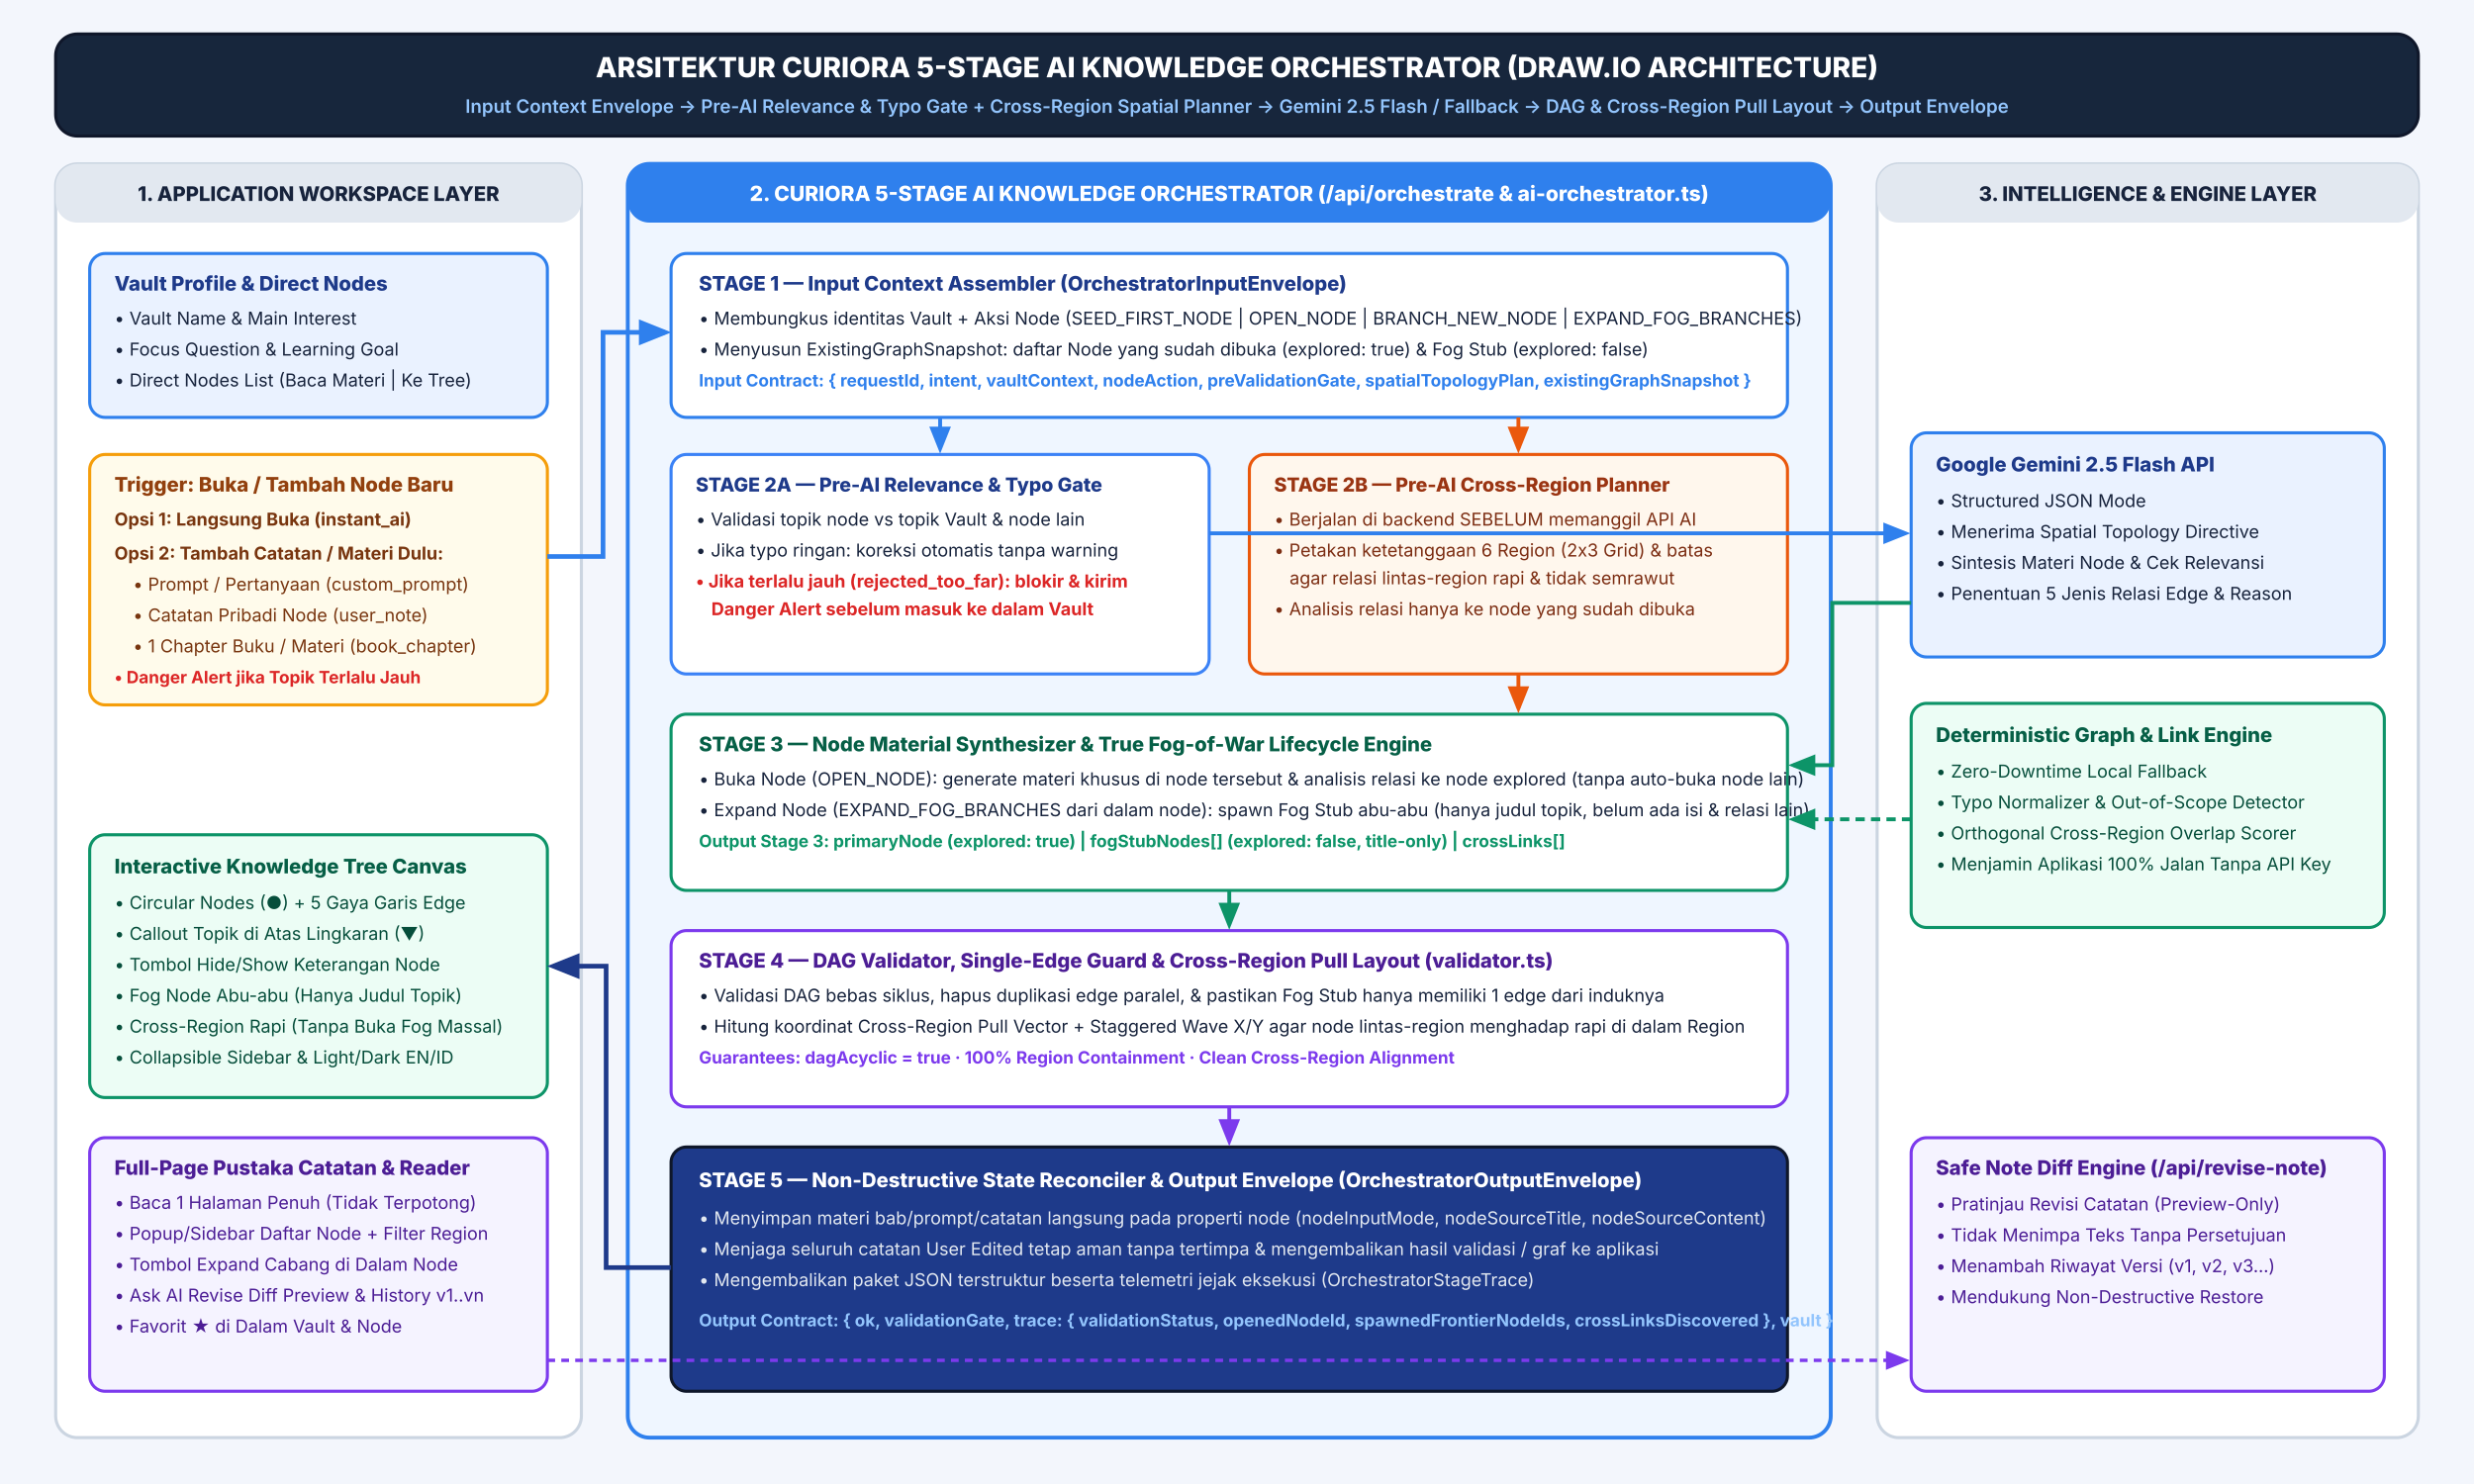
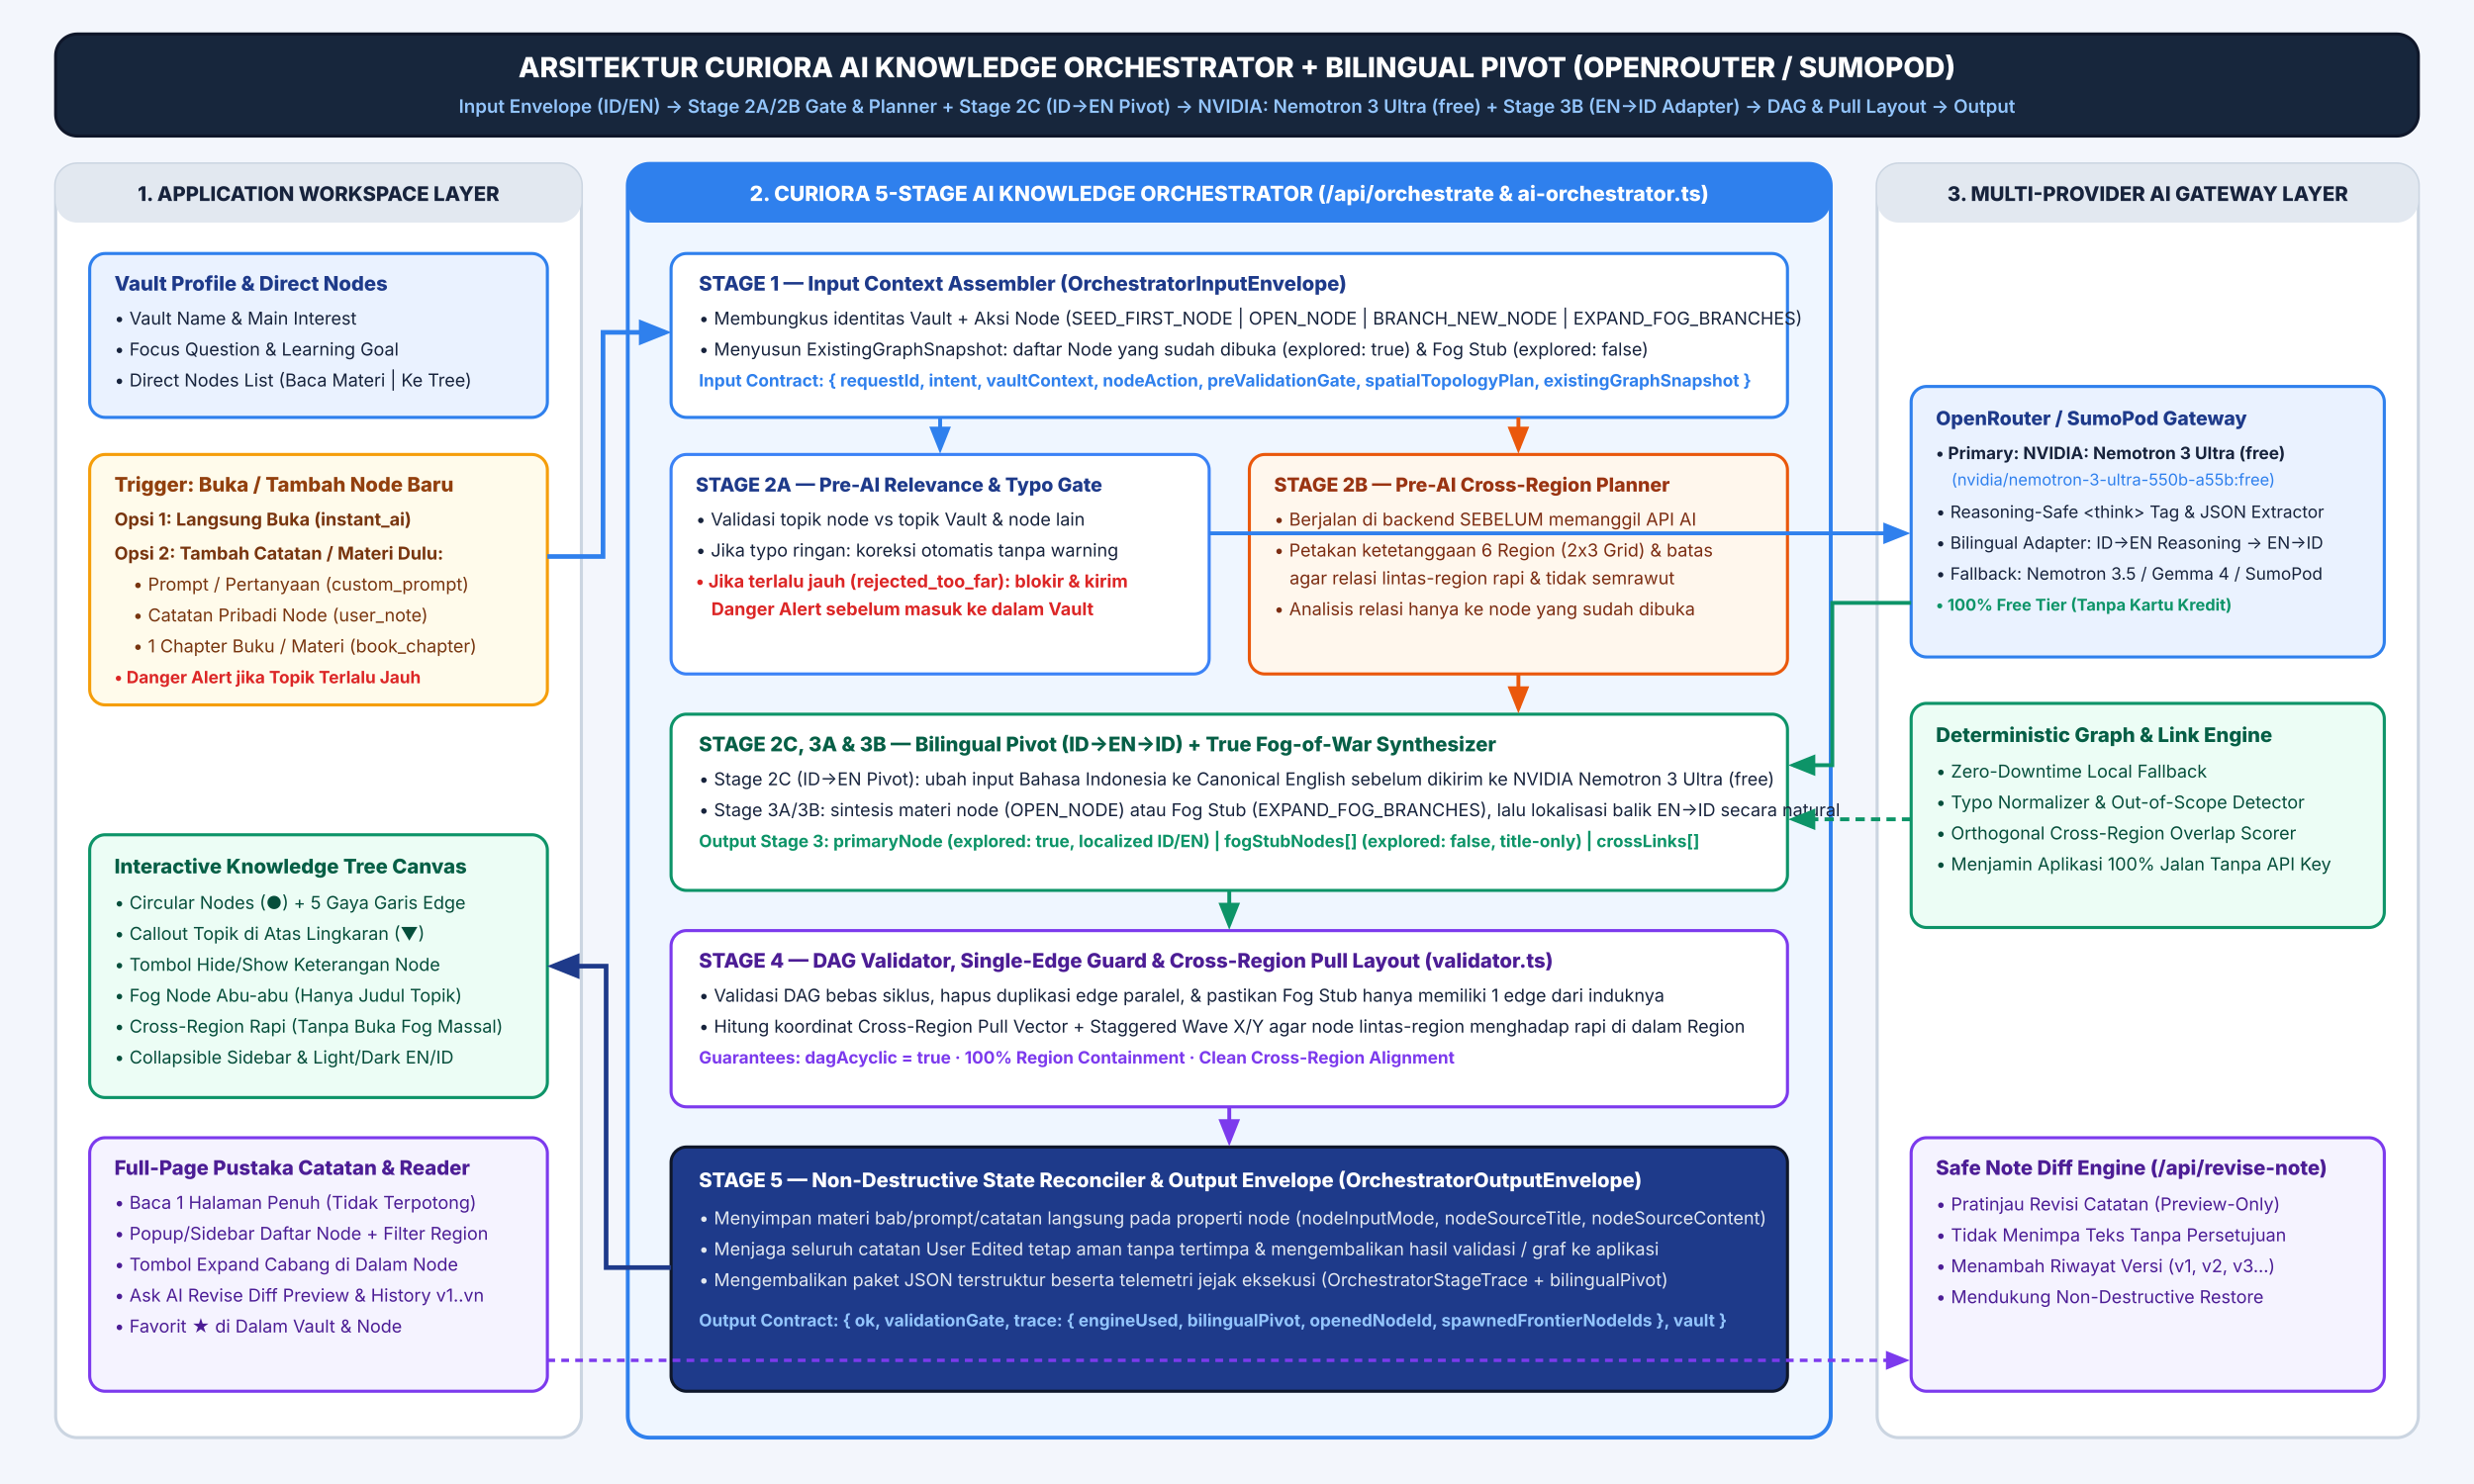
<svg xmlns="http://www.w3.org/2000/svg" viewBox="0 0 1600 960" width="1600" height="960" font-family="Inter, Segoe UI, Arial, sans-serif">
  <defs>
    <marker id="arr-blue" viewBox="0 0 10 10" refX="8" refY="5" markerWidth="7" markerHeight="7" orient="auto-start-reverse">
      <path d="M 0 1 L 10 5 L 0 9 z" fill="#2F80ED" />
    </marker>
    <marker id="arr-orange" viewBox="0 0 10 10" refX="8" refY="5" markerWidth="7" markerHeight="7" orient="auto-start-reverse">
      <path d="M 0 1 L 10 5 L 0 9 z" fill="#EA580C" />
    </marker>
    <marker id="arr-green" viewBox="0 0 10 10" refX="8" refY="5" markerWidth="7" markerHeight="7" orient="auto-start-reverse">
      <path d="M 0 1 L 10 5 L 0 9 z" fill="#0D9468" />
    </marker>
    <marker id="arr-purple" viewBox="0 0 10 10" refX="8" refY="5" markerWidth="7" markerHeight="7" orient="auto-start-reverse">
      <path d="M 0 1 L 10 5 L 0 9 z" fill="#7C3AED" />
    </marker>
    <marker id="arr-navy" viewBox="0 0 10 10" refX="8" refY="5" markerWidth="7" markerHeight="7" orient="auto-start-reverse">
      <path d="M 0 1 L 10 5 L 0 9 z" fill="#1E3A8A" />
    </marker>
  </defs>
  <rect width="1600" height="960" fill="#F3F6FC" />
  <rect x="36" y="22" width="1528" height="66" rx="14" fill="#17263C" stroke="#0F172A" stroke-width="2" />
-   <text x="800" y="50" text-anchor="middle" fill="#FFFFFF" font-size="18" font-weight="800">ARSITEKTUR CURIORA 5-STAGE AI KNOWLEDGE ORCHESTRATOR (DRAW.IO ARCHITECTURE)</text>
-   <text x="800" y="73" text-anchor="middle" fill="#93C5FD" font-size="12" font-weight="600">Input Context Envelope  →  Pre-AI Relevance &amp; Typo Gate + Cross-Region Spatial Planner  →  Gemini 2.5 Flash / Fallback  →  DAG &amp; Cross-Region Pull Layout  →  Output Envelope</text>
+   <text x="800" y="50" text-anchor="middle" fill="#FFFFFF" font-size="18" font-weight="800">ARSITEKTUR CURIORA AI KNOWLEDGE ORCHESTRATOR + BILINGUAL PIVOT (OPENROUTER / SUMOPOD)</text>
+   <text x="800" y="73" text-anchor="middle" fill="#93C5FD" font-size="12" font-weight="600">Input Envelope (ID/EN)  →  Stage 2A/2B Gate &amp; Planner + Stage 2C (ID→EN Pivot)  →  NVIDIA: Nemotron 3 Ultra (free) + Stage 3B (EN→ID Adapter)  →  DAG &amp; Pull Layout  →  Output</text>
  <rect x="36" y="106" width="340" height="824" rx="14" fill="#FFFFFF" stroke="#CBD5E1" stroke-width="2" />
  <rect x="36" y="106" width="340" height="38" rx="14" fill="#E2E8F0" />
  <text x="206" y="130" text-anchor="middle" fill="#17233C" font-size="13" font-weight="800">1. APPLICATION WORKSPACE LAYER</text>
  <rect x="58" y="164" width="296" height="106" rx="10" fill="#EAF2FF" stroke="#2F80ED" stroke-width="2" />
  <text x="74" y="188" fill="#1E3A8A" font-size="13" font-weight="800">Vault Profile &amp; Direct Nodes</text>
  <text x="74" y="210" fill="#17233C" font-size="11.5">• Vault Name &amp; Main Interest</text>
  <text x="74" y="230" fill="#17233C" font-size="11.5">• Focus Question &amp; Learning Goal</text>
  <text x="74" y="250" fill="#17233C" font-size="11.5">• Direct Nodes List (Baca Materi | Ke Tree)</text>
  <rect x="58" y="294" width="296" height="162" rx="10" fill="#FFFBEB" stroke="#F59E0B" stroke-width="2" />
  <text x="74" y="318" fill="#92400E" font-size="13" font-weight="800">Trigger: Buka / Tambah Node Baru</text>
  <text x="74" y="340" fill="#78350F" font-size="11.5" font-weight="700">Opsi 1: Langsung Buka (instant_ai)</text>
  <text x="74" y="362" fill="#78350F" font-size="11.5" font-weight="700">Opsi 2: Tambah Catatan / Materi Dulu:</text>
  <text x="86" y="382" fill="#78350F" font-size="11.5">• Prompt / Pertanyaan (custom_prompt)</text>
  <text x="86" y="402" fill="#78350F" font-size="11.5">• Catatan Pribadi Node (user_note)</text>
  <text x="86" y="422" fill="#78350F" font-size="11.5">• 1 Chapter Buku / Materi (book_chapter)</text>
  <text x="74" y="442" fill="#DC2626" font-size="11" font-weight="700">• Danger Alert jika Topik Terlalu Jauh</text>
  <rect x="58" y="540" width="296" height="170" rx="10" fill="#ECFDF5" stroke="#0D9468" stroke-width="2" />
  <text x="74" y="565" fill="#065F46" font-size="13" font-weight="800">Interactive Knowledge Tree Canvas</text>
  <text x="74" y="588" fill="#064E3B" font-size="11.5">• Circular Nodes (●) + 5 Gaya Garis Edge</text>
  <text x="74" y="608" fill="#064E3B" font-size="11.5">• Callout Topik di Atas Lingkaran (▼)</text>
  <text x="74" y="628" fill="#064E3B" font-size="11.5">• Tombol Hide/Show Keterangan Node</text>
  <text x="74" y="648" fill="#064E3B" font-size="11.5">• Fog Node Abu-abu (Hanya Judul Topik)</text>
  <text x="74" y="668" fill="#064E3B" font-size="11.5">• Cross-Region Rapi (Tanpa Buka Fog Massal)</text>
  <text x="74" y="688" fill="#064E3B" font-size="11.5">• Collapsible Sidebar &amp; Light/Dark EN/ID</text>
  <rect x="58" y="736" width="296" height="164" rx="10" fill="#F5F3FF" stroke="#7C3AED" stroke-width="2" />
  <text x="74" y="760" fill="#4C1D95" font-size="13" font-weight="800">Full-Page Pustaka Catatan &amp; Reader</text>
  <text x="74" y="782" fill="#4C1D95" font-size="11.5">• Baca 1 Halaman Penuh (Tidak Terpotong)</text>
  <text x="74" y="802" fill="#4C1D95" font-size="11.5">• Popup/Sidebar Daftar Node + Filter Region</text>
  <text x="74" y="822" fill="#4C1D95" font-size="11.5">• Tombol Expand Cabang di Dalam Node</text>
  <text x="74" y="842" fill="#4C1D95" font-size="11.5">• Ask AI Revise Diff Preview &amp; History v1..vn</text>
  <text x="74" y="862" fill="#4C1D95" font-size="11.5">• Favorit ★ di Dalam Vault &amp; Node</text>
  <rect x="406" y="106" width="778" height="824" rx="14" fill="#EFF6FF" stroke="#2F80ED" stroke-width="2.5" />
  <rect x="406" y="106" width="778" height="38" rx="14" fill="#2F80ED" />
  <text x="795" y="130" text-anchor="middle" fill="#FFFFFF" font-size="13.5" font-weight="800">2. CURIORA 5-STAGE AI KNOWLEDGE ORCHESTRATOR (/api/orchestrate &amp; ai-orchestrator.ts)</text>
  <rect x="434" y="164" width="722" height="106" rx="10" fill="#FFFFFF" stroke="#2F80ED" stroke-width="2" />
  <text x="452" y="188" fill="#1E3A8A" font-size="13" font-weight="800">STAGE 1 — Input Context Assembler (OrchestratorInputEnvelope)</text>
  <text x="452" y="210" fill="#17233C" font-size="11.5">• Membungkus identitas Vault + Aksi Node (SEED_FIRST_NODE | OPEN_NODE | BRANCH_NEW_NODE | EXPAND_FOG_BRANCHES)</text>
  <text x="452" y="230" fill="#17233C" font-size="11.5">• Menyusun ExistingGraphSnapshot: daftar Node yang sudah dibuka (explored: true) &amp; Fog Stub (explored: false)</text>
  <text x="452" y="250" fill="#2F80ED" font-size="11" font-weight="700">Input Contract: { requestId, intent, vaultContext, nodeAction, preValidationGate, spatialTopologyPlan, existingGraphSnapshot }</text>
  <rect x="434" y="294" width="348" height="142" rx="10" fill="#FFFFFF" stroke="#3B82F6" stroke-width="2" />
  <text x="450" y="318" fill="#1E3A8A" font-size="12.5" font-weight="800">STAGE 2A — Pre-AI Relevance &amp; Typo Gate</text>
  <text x="450" y="340" fill="#17233C" font-size="11.5">• Validasi topik node vs topik Vault &amp; node lain</text>
  <text x="450" y="360" fill="#17233C" font-size="11.5">• Jika typo ringan: koreksi otomatis tanpa warning</text>
  <text x="450" y="380" fill="#DC2626" font-size="11.5" font-weight="700">• Jika terlalu jauh (rejected_too_far): blokir &amp; kirim</text>
  <text x="460" y="398" fill="#DC2626" font-size="11.5" font-weight="700">Danger Alert sebelum masuk ke dalam Vault</text>
  <rect x="808" y="294" width="348" height="142" rx="10" fill="#FFF7ED" stroke="#EA580C" stroke-width="2" />
  <text x="824" y="318" fill="#9A3412" font-size="12.5" font-weight="800">STAGE 2B — Pre-AI Cross-Region Planner</text>
  <text x="824" y="340" fill="#7C2D12" font-size="11.5">• Berjalan di backend SEBELUM memanggil API AI</text>
  <text x="824" y="360" fill="#7C2D12" font-size="11.5">• Petakan ketetanggaan 6 Region (2x3 Grid) &amp; batas</text>
  <text x="834" y="378" fill="#7C2D12" font-size="11.5">agar relasi lintas-region rapi &amp; tidak semrawut</text>
  <text x="824" y="398" fill="#7C2D12" font-size="11.5">• Analisis relasi hanya ke node yang sudah dibuka</text>
  <rect x="434" y="462" width="722" height="114" rx="10" fill="#FFFFFF" stroke="#0D9468" stroke-width="2" />
-   <text x="452" y="486" fill="#065F46" font-size="13" font-weight="800">STAGE 3 — Node Material Synthesizer &amp; True Fog-of-War Lifecycle Engine</text>
-   <text x="452" y="508" fill="#17233C" font-size="11.5">• Buka Node (OPEN_NODE): generate materi khusus di node tersebut &amp; analisis relasi ke node explored (tanpa auto-buka node lain)</text>
-   <text x="452" y="528" fill="#17233C" font-size="11.5">• Expand Node (EXPAND_FOG_BRANCHES dari dalam node): spawn Fog Stub abu-abu (hanya judul topik, belum ada isi &amp; relasi lain)</text>
-   <text x="452" y="548" fill="#0D9468" font-size="11" font-weight="700">Output Stage 3: primaryNode (explored: true) | fogStubNodes[] (explored: false, title-only) | crossLinks[]</text>
+   <text x="452" y="486" fill="#065F46" font-size="13" font-weight="800">STAGE 2C, 3A &amp; 3B — Bilingual Pivot (ID→EN→ID) + True Fog-of-War Synthesizer</text>
+   <text x="452" y="508" fill="#17233C" font-size="11.5">• Stage 2C (ID→EN Pivot): ubah input Bahasa Indonesia ke Canonical English sebelum dikirim ke NVIDIA Nemotron 3 Ultra (free)</text>
+   <text x="452" y="528" fill="#17233C" font-size="11.5">• Stage 3A/3B: sintesis materi node (OPEN_NODE) atau Fog Stub (EXPAND_FOG_BRANCHES), lalu lokalisasi balik EN→ID secara natural</text>
+   <text x="452" y="548" fill="#0D9468" font-size="11" font-weight="700">Output Stage 3: primaryNode (explored: true, localized ID/EN) | fogStubNodes[] (explored: false, title-only) | crossLinks[]</text>
  <rect x="434" y="602" width="722" height="114" rx="10" fill="#FFFFFF" stroke="#7C3AED" stroke-width="2" />
  <text x="452" y="626" fill="#4C1D95" font-size="13" font-weight="800">STAGE 4 — DAG Validator, Single-Edge Guard &amp; Cross-Region Pull Layout (validator.ts)</text>
  <text x="452" y="648" fill="#17233C" font-size="11.5">• Validasi DAG bebas siklus, hapus duplikasi edge paralel, &amp; pastikan Fog Stub hanya memiliki 1 edge dari induknya</text>
  <text x="452" y="668" fill="#17233C" font-size="11.5">• Hitung koordinat Cross-Region Pull Vector + Staggered Wave X/Y agar node lintas-region menghadap rapi di dalam Region</text>
  <text x="452" y="688" fill="#7C3AED" font-size="11" font-weight="700">Guarantees: dagAcyclic = true · 100% Region Containment · Clean Cross-Region Alignment</text>
  <rect x="434" y="742" width="722" height="158" rx="10" fill="#1E3A8A" stroke="#0F172A" stroke-width="2" />
  <text x="452" y="768" fill="#FFFFFF" font-size="13" font-weight="800">STAGE 5 — Non-Destructive State Reconciler &amp; Output Envelope (OrchestratorOutputEnvelope)</text>
  <text x="452" y="792" fill="#E2E8F0" font-size="11.5">• Menyimpan materi bab/prompt/catatan langsung pada properti node (nodeInputMode, nodeSourceTitle, nodeSourceContent)</text>
  <text x="452" y="812" fill="#E2E8F0" font-size="11.5">• Menjaga seluruh catatan User Edited tetap aman tanpa tertimpa &amp; mengembalikan hasil validasi / graf ke aplikasi</text>
-   <text x="452" y="832" fill="#E2E8F0" font-size="11.5">• Mengembalikan paket JSON terstruktur beserta telemetri jejak eksekusi (OrchestratorStageTrace)</text>
-   <text x="452" y="858" fill="#93C5FD" font-size="11" font-weight="700">Output Contract: { ok, validationGate, trace: { validationStatus, openedNodeId, spawnedFrontierNodeIds, crossLinksDiscovered }, vault }</text>
+   <text x="452" y="832" fill="#E2E8F0" font-size="11.5">• Mengembalikan paket JSON terstruktur beserta telemetri jejak eksekusi (OrchestratorStageTrace + bilingualPivot)</text>
+   <text x="452" y="858" fill="#93C5FD" font-size="11" font-weight="700">Output Contract: { ok, validationGate, trace: { engineUsed, bilingualPivot, openedNodeId, spawnedFrontierNodeIds }, vault }</text>
  <rect x="1214" y="106" width="350" height="824" rx="14" fill="#FFFFFF" stroke="#CBD5E1" stroke-width="2" />
  <rect x="1214" y="106" width="350" height="38" rx="14" fill="#E2E8F0" />
-   <text x="1389" y="130" text-anchor="middle" fill="#17233C" font-size="13" font-weight="800">3. INTELLIGENCE &amp; ENGINE LAYER</text>
-   <rect x="1236" y="280" width="306" height="145" rx="10" fill="#EAF2FF" stroke="#2F80ED" stroke-width="2" />
-   <text x="1252" y="305" fill="#1E3A8A" font-size="13" font-weight="800">Google Gemini 2.5 Flash API</text>
-   <text x="1252" y="328" fill="#17233C" font-size="11.5">• Structured JSON Mode</text>
-   <text x="1252" y="348" fill="#17233C" font-size="11.5">• Menerima Spatial Topology Directive</text>
-   <text x="1252" y="368" fill="#17233C" font-size="11.5">• Sintesis Materi Node &amp; Cek Relevansi</text>
-   <text x="1252" y="388" fill="#17233C" font-size="11.5">• Penentuan 5 Jenis Relasi Edge &amp; Reason</text>
+   <text x="1389" y="130" text-anchor="middle" fill="#17233C" font-size="13" font-weight="800">3. MULTI-PROVIDER AI GATEWAY LAYER</text>
+   <rect x="1236" y="250" width="306" height="175" rx="10" fill="#EAF2FF" stroke="#2F80ED" stroke-width="2" />
+   <text x="1252" y="275" fill="#1E3A8A" font-size="12.5" font-weight="800">OpenRouter / SumoPod Gateway</text>
+   <text x="1252" y="297" fill="#17233C" font-size="11" font-weight="700">• Primary: NVIDIA: Nemotron 3 Ultra (free)</text>
+   <text x="1262" y="314" fill="#2F80ED" font-size="10.5">(nvidia/nemotron-3-ultra-550b-a55b:free)</text>
+   <text x="1252" y="335" fill="#17233C" font-size="11">• Reasoning-Safe &lt;think&gt; Tag &amp; JSON Extractor</text>
+   <text x="1252" y="355" fill="#17233C" font-size="11">• Bilingual Adapter: ID→EN Reasoning → EN→ID</text>
+   <text x="1252" y="375" fill="#17233C" font-size="11">• Fallback: Nemotron 3.5 / Gemma 4 / SumoPod</text>
+   <text x="1252" y="395" fill="#0D9468" font-size="10.5" font-weight="700">• 100% Free Tier (Tanpa Kartu Kredit)</text>
  <rect x="1236" y="455" width="306" height="145" rx="10" fill="#ECFDF5" stroke="#0D9468" stroke-width="2" />
  <text x="1252" y="480" fill="#065F46" font-size="13" font-weight="800">Deterministic Graph &amp; Link Engine</text>
  <text x="1252" y="503" fill="#064E3B" font-size="11.5">• Zero-Downtime Local Fallback</text>
  <text x="1252" y="523" fill="#064E3B" font-size="11.5">• Typo Normalizer &amp; Out-of-Scope Detector</text>
  <text x="1252" y="543" fill="#064E3B" font-size="11.5">• Orthogonal Cross-Region Overlap Scorer</text>
  <text x="1252" y="563" fill="#064E3B" font-size="11.5">• Menjamin Aplikasi 100% Jalan Tanpa API Key</text>
  <rect x="1236" y="736" width="306" height="164" rx="10" fill="#F5F3FF" stroke="#7C3AED" stroke-width="2" />
  <text x="1252" y="760" fill="#4C1D95" font-size="13" font-weight="800">Safe Note Diff Engine (/api/revise-note)</text>
  <text x="1252" y="783" fill="#4C1D95" font-size="11.5">• Pratinjau Revisi Catatan (Preview-Only)</text>
  <text x="1252" y="803" fill="#4C1D95" font-size="11.5">• Tidak Menimpa Teks Tanpa Persetujuan</text>
  <text x="1252" y="823" fill="#4C1D95" font-size="11.5">• Menambah Riwayat Versi (v1, v2, v3...)</text>
  <text x="1252" y="843" fill="#4C1D95" font-size="11.5">• Mendukung Non-Destructive Restore</text>
  <path d="M 354 360 L 390 360 L 390 215 L 430 215" fill="none" stroke="#2F80ED" stroke-width="3" marker-end="url(#arr-blue)" />
  <path d="M 608 270 L 608 290" fill="none" stroke="#2F80ED" stroke-width="2.5" marker-end="url(#arr-blue)" />
  <path d="M 982 270 L 982 290" fill="none" stroke="#EA580C" stroke-width="2.5" marker-end="url(#arr-orange)" />
  <path d="M 782 345 L 1232 345" fill="none" stroke="#2F80ED" stroke-width="2.5" marker-end="url(#arr-blue)" />
  <path d="M 1236 390 L 1185 390 L 1185 495 L 1160 495" fill="none" stroke="#0D9468" stroke-width="2.5" marker-end="url(#arr-green)" />
  <path d="M 1236 530 L 1160 530" fill="none" stroke="#0D9468" stroke-width="2.5" stroke-dasharray="6 4" marker-end="url(#arr-green)" />
  <path d="M 982 436 L 982 458" fill="none" stroke="#EA580C" stroke-width="2.5" marker-end="url(#arr-orange)" />
  <path d="M 795 576 L 795 598" fill="none" stroke="#0D9468" stroke-width="2.5" marker-end="url(#arr-green)" />
  <path d="M 795 716 L 795 738" fill="none" stroke="#7C3AED" stroke-width="2.5" marker-end="url(#arr-purple)" />
  <path d="M 434 820 L 392 820 L 392 625 L 358 625" fill="none" stroke="#1E3A8A" stroke-width="3" marker-end="url(#arr-navy)" />
  <path d="M 354 880 L 1232 880" fill="none" stroke="#7C3AED" stroke-width="2.2" stroke-dasharray="5 4" marker-end="url(#arr-purple)" />
</svg>
